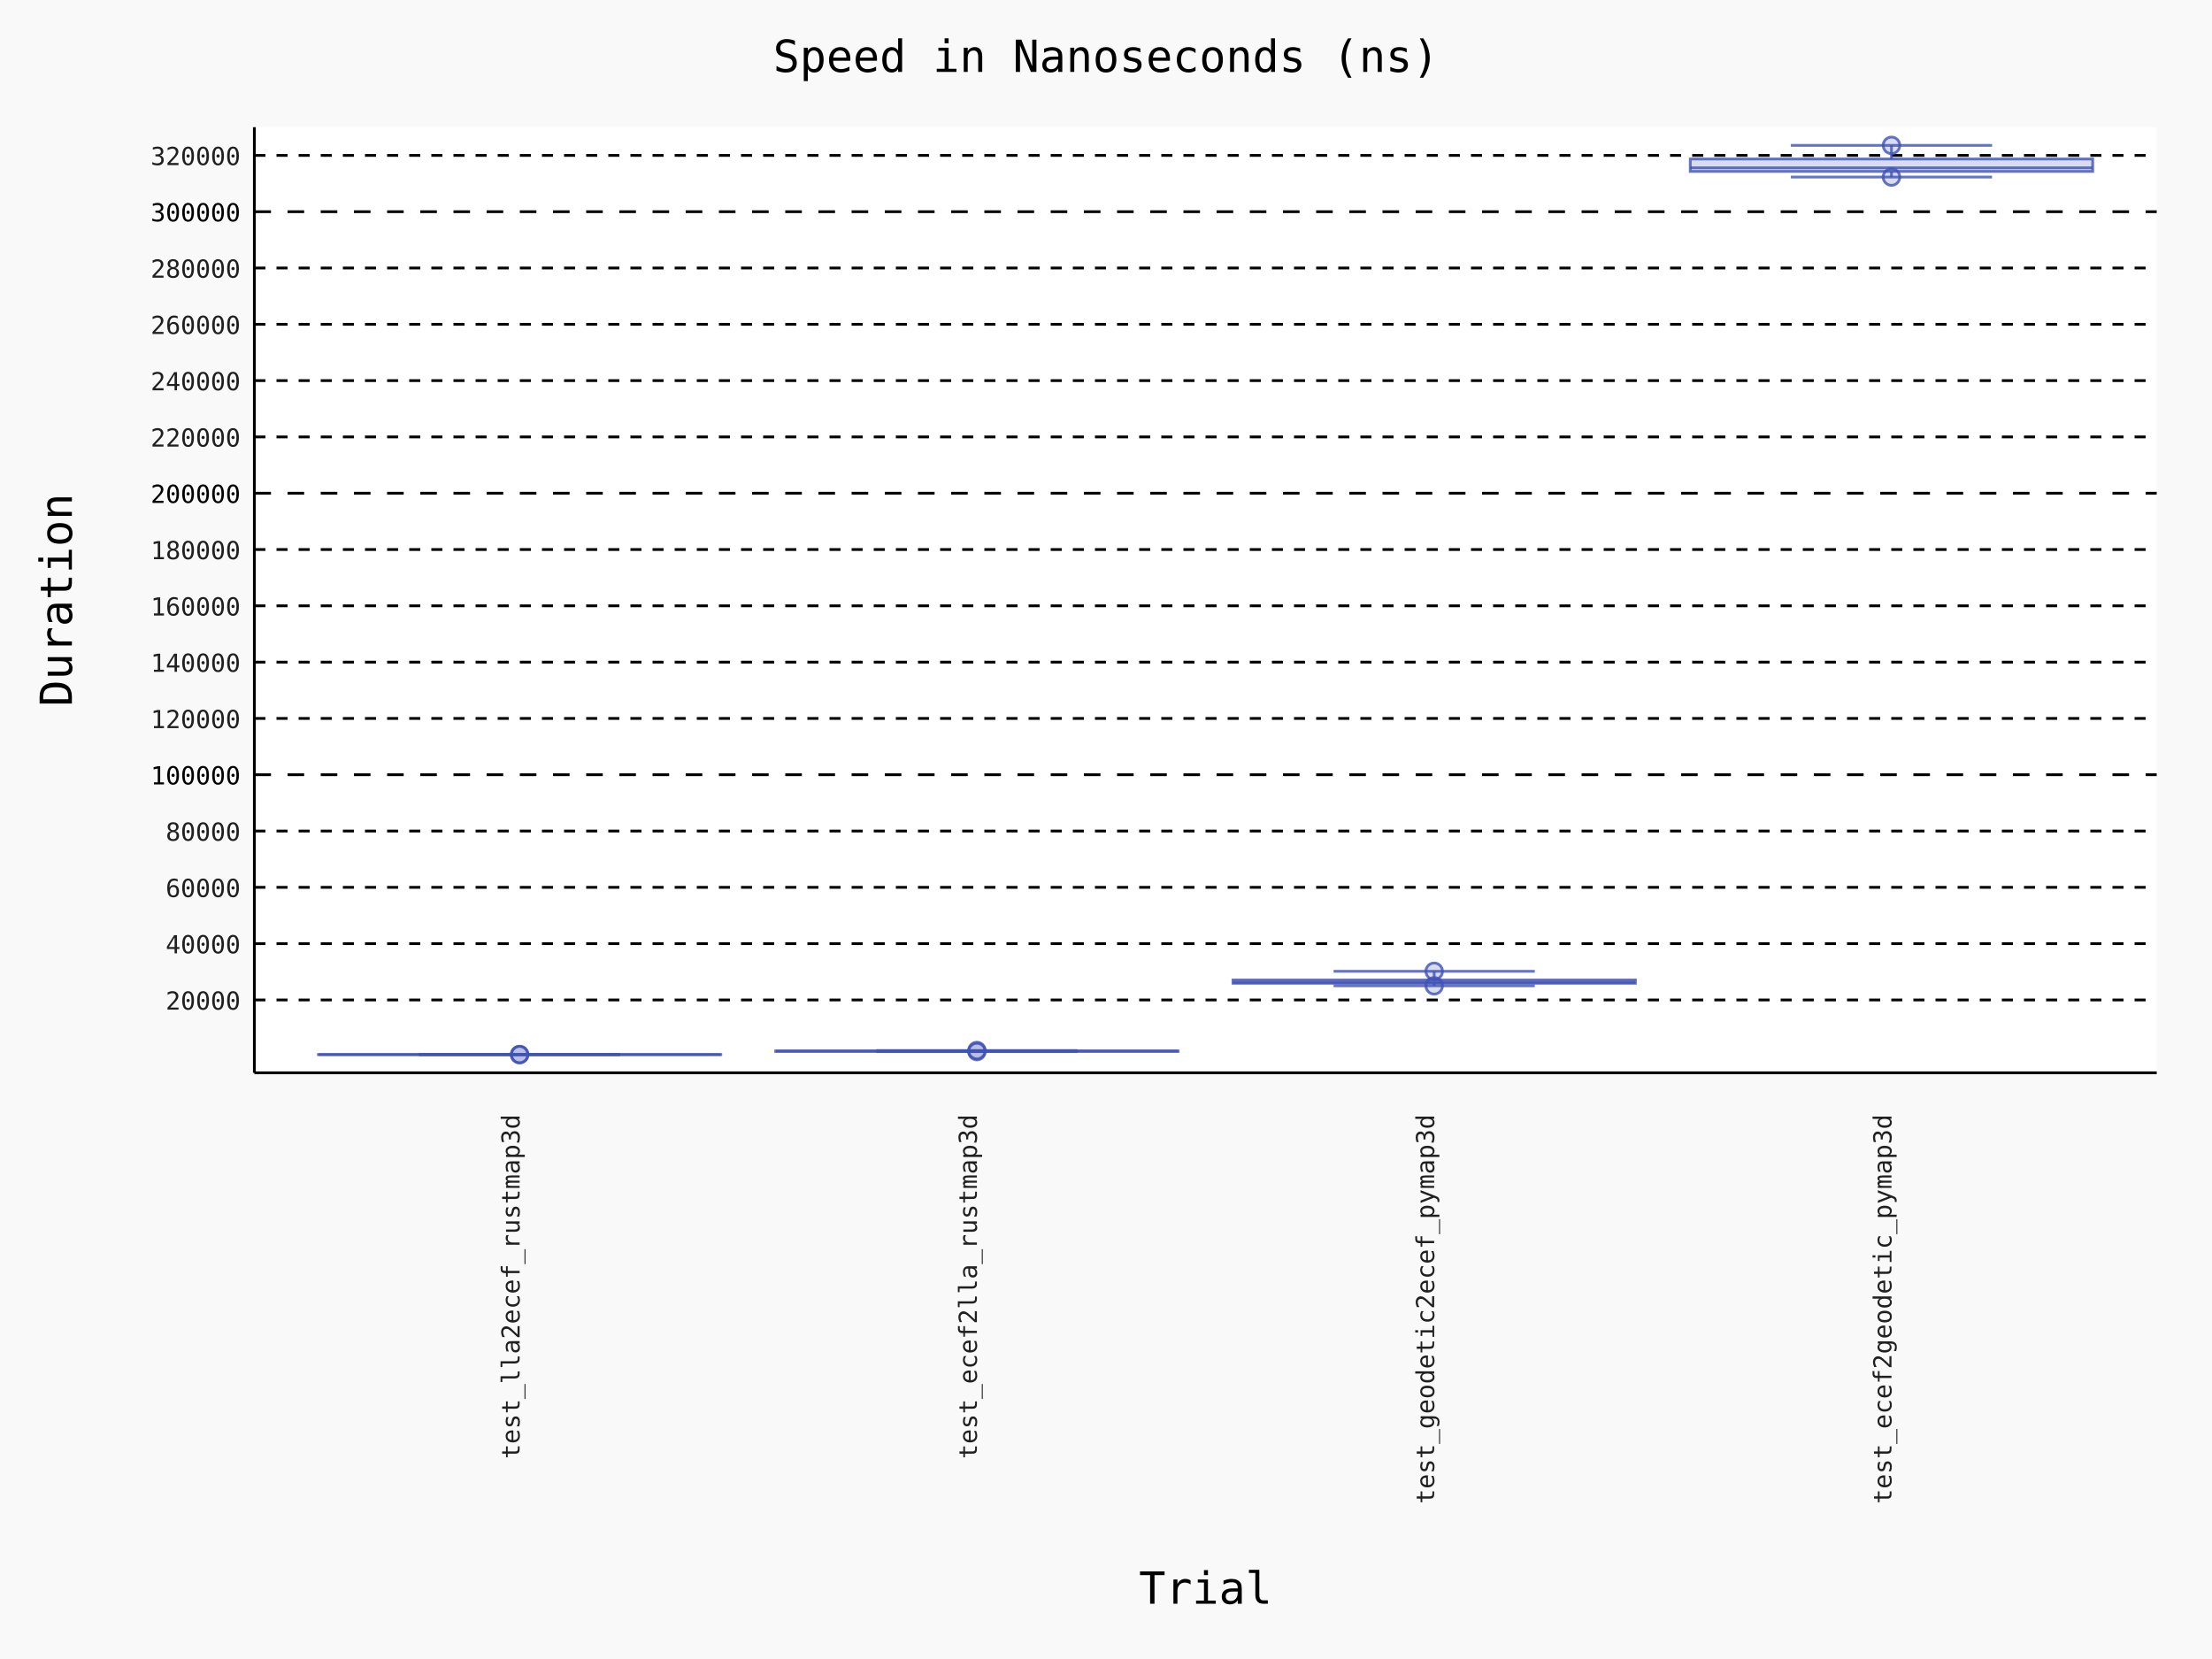
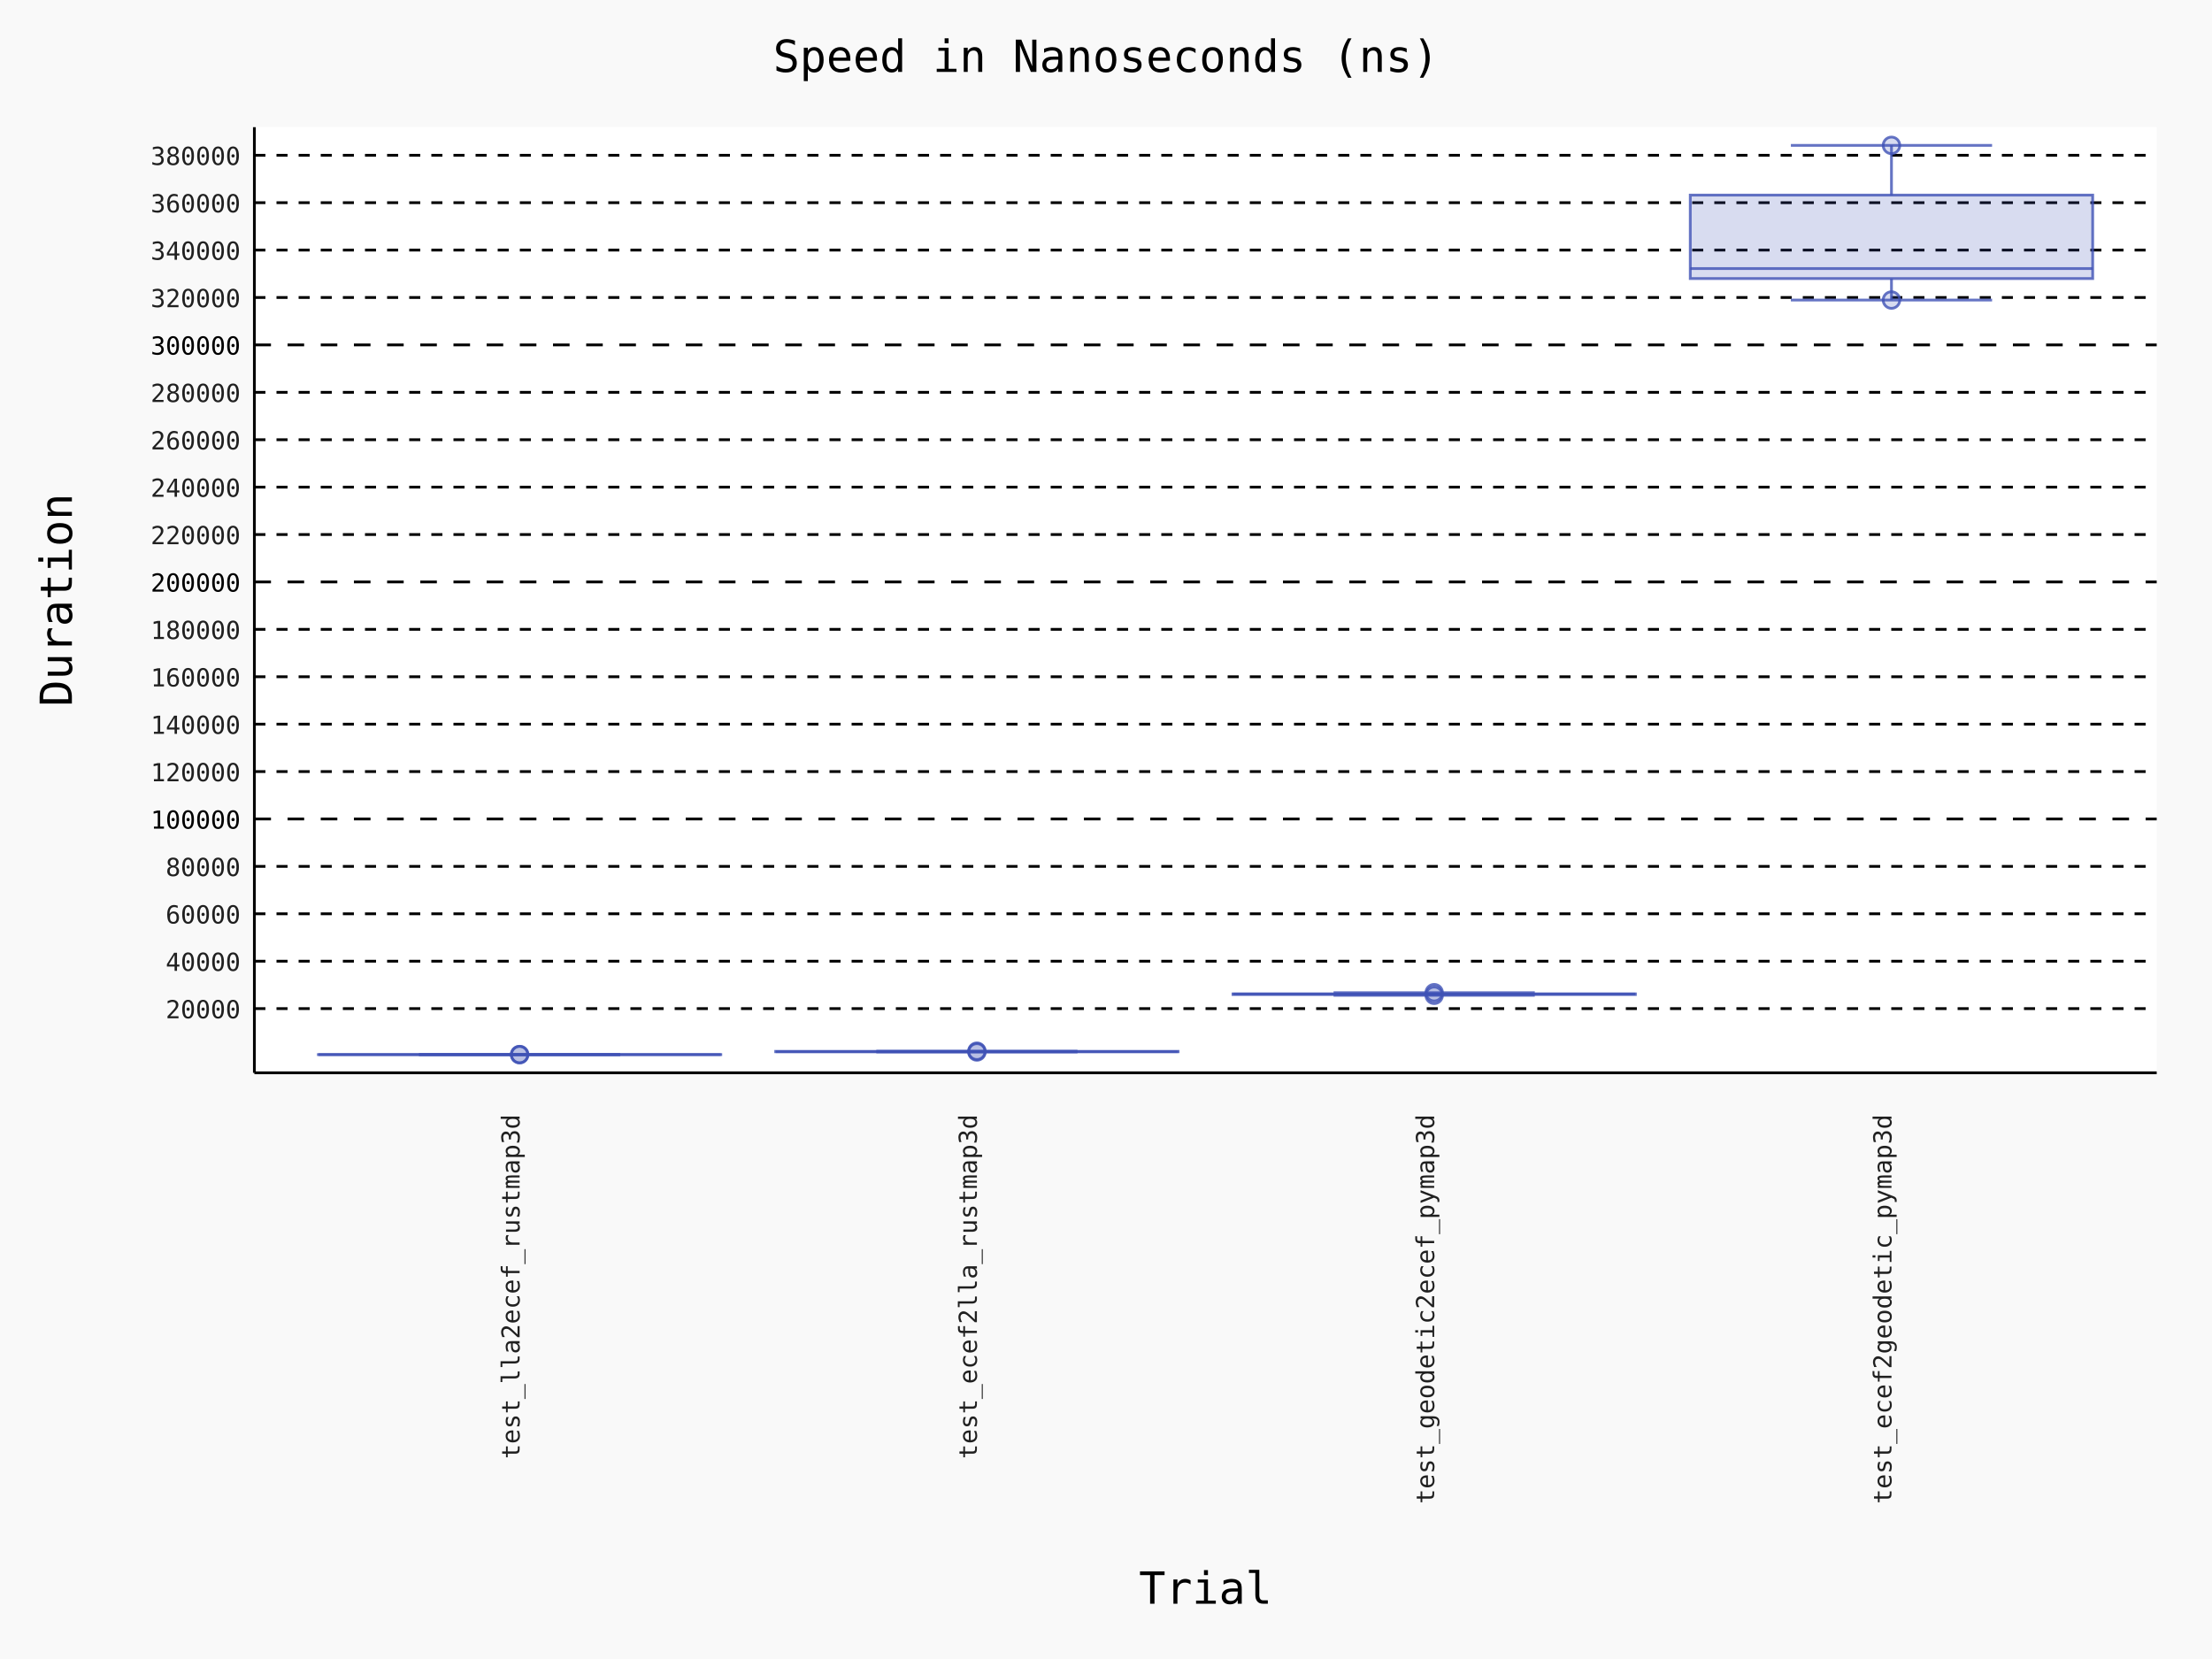
- <svg xmlns="http://www.w3.org/2000/svg" id="chart-21bcae48-7f54-46f8-b796-e61ee3a95c57" class="pygal-chart" viewBox="0 0 800 600">
+ <svg xmlns="http://www.w3.org/2000/svg" id="chart-c38083fb-b6b3-4df7-8049-f3c6ead193f7" class="pygal-chart" viewBox="0 0 800 600">
  <defs>
-     <style type="text/css">#chart-21bcae48-7f54-46f8-b796-e61ee3a95c57{-webkit-user-select:none;-webkit-font-smoothing:antialiased;font-family:Consolas,"Deja Vu Sans Mono","Bitstream Vera Sans Mono","Courier New",monospace}#chart-21bcae48-7f54-46f8-b796-e61ee3a95c57 .title{font-family:Consolas,"Deja Vu Sans Mono","Bitstream Vera Sans Mono","Courier New",monospace;font-size:16px}#chart-21bcae48-7f54-46f8-b796-e61ee3a95c57 .legends .legend text{font-family:Consolas,"Deja Vu Sans Mono","Bitstream Vera Sans Mono","Courier New",monospace;font-size:14px}#chart-21bcae48-7f54-46f8-b796-e61ee3a95c57 .axis text{font-family:Consolas,"Deja Vu Sans Mono","Bitstream Vera Sans Mono","Courier New",monospace;font-size:10px}#chart-21bcae48-7f54-46f8-b796-e61ee3a95c57 .axis text.major{font-family:Consolas,"Deja Vu Sans Mono","Bitstream Vera Sans Mono","Courier New",monospace;font-size:10px}#chart-21bcae48-7f54-46f8-b796-e61ee3a95c57 .text-overlay text.value{font-family:Consolas,"Deja Vu Sans Mono","Bitstream Vera Sans Mono","Courier New",monospace;font-size:16px}#chart-21bcae48-7f54-46f8-b796-e61ee3a95c57 .text-overlay text.label{font-family:Consolas,"Deja Vu Sans Mono","Bitstream Vera Sans Mono","Courier New",monospace;font-size:10px}#chart-21bcae48-7f54-46f8-b796-e61ee3a95c57 .tooltip{font-family:Consolas,"Deja Vu Sans Mono","Bitstream Vera Sans Mono","Courier New",monospace;font-size:14px}#chart-21bcae48-7f54-46f8-b796-e61ee3a95c57 text.no_data{font-family:Consolas,"Deja Vu Sans Mono","Bitstream Vera Sans Mono","Courier New",monospace;font-size:64px}
- #chart-21bcae48-7f54-46f8-b796-e61ee3a95c57{background-color:rgba(249,249,249,1)}#chart-21bcae48-7f54-46f8-b796-e61ee3a95c57 path,#chart-21bcae48-7f54-46f8-b796-e61ee3a95c57 line,#chart-21bcae48-7f54-46f8-b796-e61ee3a95c57 rect,#chart-21bcae48-7f54-46f8-b796-e61ee3a95c57 circle{-webkit-transition:150ms;-moz-transition:150ms;transition:150ms}#chart-21bcae48-7f54-46f8-b796-e61ee3a95c57 .graph &gt; .background{fill:rgba(249,249,249,1)}#chart-21bcae48-7f54-46f8-b796-e61ee3a95c57 .plot &gt; .background{fill:rgba(255,255,255,1)}#chart-21bcae48-7f54-46f8-b796-e61ee3a95c57 .graph{fill:rgba(0,0,0,.87)}#chart-21bcae48-7f54-46f8-b796-e61ee3a95c57 text.no_data{fill:rgba(0,0,0,1)}#chart-21bcae48-7f54-46f8-b796-e61ee3a95c57 .title{fill:rgba(0,0,0,1)}#chart-21bcae48-7f54-46f8-b796-e61ee3a95c57 .legends .legend text{fill:rgba(0,0,0,.87)}#chart-21bcae48-7f54-46f8-b796-e61ee3a95c57 .legends .legend:hover text{fill:rgba(0,0,0,1)}#chart-21bcae48-7f54-46f8-b796-e61ee3a95c57 .axis .line{stroke:rgba(0,0,0,1)}#chart-21bcae48-7f54-46f8-b796-e61ee3a95c57 .axis .guide.line{stroke:rgba(0,0,0,.54)}#chart-21bcae48-7f54-46f8-b796-e61ee3a95c57 .axis .major.line{stroke:rgba(0,0,0,.87)}#chart-21bcae48-7f54-46f8-b796-e61ee3a95c57 .axis text.major{fill:rgba(0,0,0,1)}#chart-21bcae48-7f54-46f8-b796-e61ee3a95c57 .axis.y .guides:hover .guide.line,#chart-21bcae48-7f54-46f8-b796-e61ee3a95c57 .line-graph .axis.x .guides:hover .guide.line,#chart-21bcae48-7f54-46f8-b796-e61ee3a95c57 .stackedline-graph .axis.x .guides:hover .guide.line,#chart-21bcae48-7f54-46f8-b796-e61ee3a95c57 .xy-graph .axis.x .guides:hover .guide.line{stroke:rgba(0,0,0,1)}#chart-21bcae48-7f54-46f8-b796-e61ee3a95c57 .axis .guides:hover text{fill:rgba(0,0,0,1)}#chart-21bcae48-7f54-46f8-b796-e61ee3a95c57 .reactive{fill-opacity:.7;stroke-opacity:.8;stroke-width:1}#chart-21bcae48-7f54-46f8-b796-e61ee3a95c57 .ci{stroke:rgba(0,0,0,.87)}#chart-21bcae48-7f54-46f8-b796-e61ee3a95c57 .reactive.active,#chart-21bcae48-7f54-46f8-b796-e61ee3a95c57 .active .reactive{fill-opacity:.8;stroke-opacity:.9;stroke-width:4}#chart-21bcae48-7f54-46f8-b796-e61ee3a95c57 .ci .reactive.active{stroke-width:1.5}#chart-21bcae48-7f54-46f8-b796-e61ee3a95c57 .series text{fill:rgba(0,0,0,1)}#chart-21bcae48-7f54-46f8-b796-e61ee3a95c57 .tooltip rect{fill:rgba(255,255,255,1);stroke:rgba(0,0,0,1);-webkit-transition:opacity 150ms;-moz-transition:opacity 150ms;transition:opacity 150ms}#chart-21bcae48-7f54-46f8-b796-e61ee3a95c57 .tooltip .label{fill:rgba(0,0,0,.87)}#chart-21bcae48-7f54-46f8-b796-e61ee3a95c57 .tooltip .label{fill:rgba(0,0,0,.87)}#chart-21bcae48-7f54-46f8-b796-e61ee3a95c57 .tooltip .legend{font-size:.8em;fill:rgba(0,0,0,.54)}#chart-21bcae48-7f54-46f8-b796-e61ee3a95c57 .tooltip .x_label{font-size:.6em;fill:rgba(0,0,0,1)}#chart-21bcae48-7f54-46f8-b796-e61ee3a95c57 .tooltip .xlink{font-size:.5em;text-decoration:underline}#chart-21bcae48-7f54-46f8-b796-e61ee3a95c57 .tooltip .value{font-size:1.5em}#chart-21bcae48-7f54-46f8-b796-e61ee3a95c57 .bound{font-size:.5em}#chart-21bcae48-7f54-46f8-b796-e61ee3a95c57 .max-value{font-size:.75em;fill:rgba(0,0,0,.54)}#chart-21bcae48-7f54-46f8-b796-e61ee3a95c57 .map-element{fill:rgba(255,255,255,1);stroke:rgba(0,0,0,.54) !important}#chart-21bcae48-7f54-46f8-b796-e61ee3a95c57 .map-element .reactive{fill-opacity:inherit;stroke-opacity:inherit}#chart-21bcae48-7f54-46f8-b796-e61ee3a95c57 .color-0,#chart-21bcae48-7f54-46f8-b796-e61ee3a95c57 .color-0 a:visited{stroke:#3F51B5;fill:#3F51B5}#chart-21bcae48-7f54-46f8-b796-e61ee3a95c57 .color-1,#chart-21bcae48-7f54-46f8-b796-e61ee3a95c57 .color-1 a:visited{stroke:#3F51B5;fill:#3F51B5}#chart-21bcae48-7f54-46f8-b796-e61ee3a95c57 .color-2,#chart-21bcae48-7f54-46f8-b796-e61ee3a95c57 .color-2 a:visited{stroke:#3F51B5;fill:#3F51B5}#chart-21bcae48-7f54-46f8-b796-e61ee3a95c57 .color-3,#chart-21bcae48-7f54-46f8-b796-e61ee3a95c57 .color-3 a:visited{stroke:#3F51B5;fill:#3F51B5}#chart-21bcae48-7f54-46f8-b796-e61ee3a95c57 .text-overlay .color-0 text{fill:black}#chart-21bcae48-7f54-46f8-b796-e61ee3a95c57 .text-overlay .color-1 text{fill:black}#chart-21bcae48-7f54-46f8-b796-e61ee3a95c57 .text-overlay .color-2 text{fill:black}#chart-21bcae48-7f54-46f8-b796-e61ee3a95c57 .text-overlay .color-3 text{fill:black}
- #chart-21bcae48-7f54-46f8-b796-e61ee3a95c57 text.no_data{text-anchor:middle}#chart-21bcae48-7f54-46f8-b796-e61ee3a95c57 .guide.line{fill:none}#chart-21bcae48-7f54-46f8-b796-e61ee3a95c57 .centered{text-anchor:middle}#chart-21bcae48-7f54-46f8-b796-e61ee3a95c57 .title{text-anchor:middle}#chart-21bcae48-7f54-46f8-b796-e61ee3a95c57 .legends .legend text{fill-opacity:1}#chart-21bcae48-7f54-46f8-b796-e61ee3a95c57 .axis.x text{text-anchor:middle}#chart-21bcae48-7f54-46f8-b796-e61ee3a95c57 .axis.x:not(.web) text[transform]{text-anchor:start}#chart-21bcae48-7f54-46f8-b796-e61ee3a95c57 .axis.x:not(.web) text[transform].backwards{text-anchor:end}#chart-21bcae48-7f54-46f8-b796-e61ee3a95c57 .axis.y text{text-anchor:end}#chart-21bcae48-7f54-46f8-b796-e61ee3a95c57 .axis.y text[transform].backwards{text-anchor:start}#chart-21bcae48-7f54-46f8-b796-e61ee3a95c57 .axis.y2 text{text-anchor:start}#chart-21bcae48-7f54-46f8-b796-e61ee3a95c57 .axis.y2 text[transform].backwards{text-anchor:end}#chart-21bcae48-7f54-46f8-b796-e61ee3a95c57 .axis .guide.line{stroke-dasharray:4,4;stroke:black}#chart-21bcae48-7f54-46f8-b796-e61ee3a95c57 .axis .major.guide.line{stroke-dasharray:6,6;stroke:black}#chart-21bcae48-7f54-46f8-b796-e61ee3a95c57 .horizontal .axis.y .guide.line,#chart-21bcae48-7f54-46f8-b796-e61ee3a95c57 .horizontal .axis.y2 .guide.line,#chart-21bcae48-7f54-46f8-b796-e61ee3a95c57 .vertical .axis.x .guide.line{opacity:0}#chart-21bcae48-7f54-46f8-b796-e61ee3a95c57 .horizontal .axis.always_show .guide.line,#chart-21bcae48-7f54-46f8-b796-e61ee3a95c57 .vertical .axis.always_show .guide.line{opacity:1 !important}#chart-21bcae48-7f54-46f8-b796-e61ee3a95c57 .axis.y .guides:hover .guide.line,#chart-21bcae48-7f54-46f8-b796-e61ee3a95c57 .axis.y2 .guides:hover .guide.line,#chart-21bcae48-7f54-46f8-b796-e61ee3a95c57 .axis.x .guides:hover .guide.line{opacity:1}#chart-21bcae48-7f54-46f8-b796-e61ee3a95c57 .axis .guides:hover text{opacity:1}#chart-21bcae48-7f54-46f8-b796-e61ee3a95c57 .nofill{fill:none}#chart-21bcae48-7f54-46f8-b796-e61ee3a95c57 .subtle-fill{fill-opacity:.2}#chart-21bcae48-7f54-46f8-b796-e61ee3a95c57 .dot{stroke-width:1px;fill-opacity:1;stroke-opacity:1}#chart-21bcae48-7f54-46f8-b796-e61ee3a95c57 .dot.active{stroke-width:5px}#chart-21bcae48-7f54-46f8-b796-e61ee3a95c57 .dot.negative{fill:transparent}#chart-21bcae48-7f54-46f8-b796-e61ee3a95c57 text,#chart-21bcae48-7f54-46f8-b796-e61ee3a95c57 tspan{stroke:none !important}#chart-21bcae48-7f54-46f8-b796-e61ee3a95c57 .series text.active{opacity:1}#chart-21bcae48-7f54-46f8-b796-e61ee3a95c57 .tooltip rect{fill-opacity:.95;stroke-width:.5}#chart-21bcae48-7f54-46f8-b796-e61ee3a95c57 .tooltip text{fill-opacity:1}#chart-21bcae48-7f54-46f8-b796-e61ee3a95c57 .showable{visibility:hidden}#chart-21bcae48-7f54-46f8-b796-e61ee3a95c57 .showable.shown{visibility:visible}#chart-21bcae48-7f54-46f8-b796-e61ee3a95c57 .gauge-background{fill:rgba(229,229,229,1);stroke:none}#chart-21bcae48-7f54-46f8-b796-e61ee3a95c57 .bg-lines{stroke:rgba(249,249,249,1);stroke-width:2px}
+     <style type="text/css">#chart-c38083fb-b6b3-4df7-8049-f3c6ead193f7{-webkit-user-select:none;-webkit-font-smoothing:antialiased;font-family:Consolas,"Deja Vu Sans Mono","Bitstream Vera Sans Mono","Courier New",monospace}#chart-c38083fb-b6b3-4df7-8049-f3c6ead193f7 .title{font-family:Consolas,"Deja Vu Sans Mono","Bitstream Vera Sans Mono","Courier New",monospace;font-size:16px}#chart-c38083fb-b6b3-4df7-8049-f3c6ead193f7 .legends .legend text{font-family:Consolas,"Deja Vu Sans Mono","Bitstream Vera Sans Mono","Courier New",monospace;font-size:14px}#chart-c38083fb-b6b3-4df7-8049-f3c6ead193f7 .axis text{font-family:Consolas,"Deja Vu Sans Mono","Bitstream Vera Sans Mono","Courier New",monospace;font-size:10px}#chart-c38083fb-b6b3-4df7-8049-f3c6ead193f7 .axis text.major{font-family:Consolas,"Deja Vu Sans Mono","Bitstream Vera Sans Mono","Courier New",monospace;font-size:10px}#chart-c38083fb-b6b3-4df7-8049-f3c6ead193f7 .text-overlay text.value{font-family:Consolas,"Deja Vu Sans Mono","Bitstream Vera Sans Mono","Courier New",monospace;font-size:16px}#chart-c38083fb-b6b3-4df7-8049-f3c6ead193f7 .text-overlay text.label{font-family:Consolas,"Deja Vu Sans Mono","Bitstream Vera Sans Mono","Courier New",monospace;font-size:10px}#chart-c38083fb-b6b3-4df7-8049-f3c6ead193f7 .tooltip{font-family:Consolas,"Deja Vu Sans Mono","Bitstream Vera Sans Mono","Courier New",monospace;font-size:14px}#chart-c38083fb-b6b3-4df7-8049-f3c6ead193f7 text.no_data{font-family:Consolas,"Deja Vu Sans Mono","Bitstream Vera Sans Mono","Courier New",monospace;font-size:64px}
+ #chart-c38083fb-b6b3-4df7-8049-f3c6ead193f7{background-color:rgba(249,249,249,1)}#chart-c38083fb-b6b3-4df7-8049-f3c6ead193f7 path,#chart-c38083fb-b6b3-4df7-8049-f3c6ead193f7 line,#chart-c38083fb-b6b3-4df7-8049-f3c6ead193f7 rect,#chart-c38083fb-b6b3-4df7-8049-f3c6ead193f7 circle{-webkit-transition:150ms;-moz-transition:150ms;transition:150ms}#chart-c38083fb-b6b3-4df7-8049-f3c6ead193f7 .graph &gt; .background{fill:rgba(249,249,249,1)}#chart-c38083fb-b6b3-4df7-8049-f3c6ead193f7 .plot &gt; .background{fill:rgba(255,255,255,1)}#chart-c38083fb-b6b3-4df7-8049-f3c6ead193f7 .graph{fill:rgba(0,0,0,.87)}#chart-c38083fb-b6b3-4df7-8049-f3c6ead193f7 text.no_data{fill:rgba(0,0,0,1)}#chart-c38083fb-b6b3-4df7-8049-f3c6ead193f7 .title{fill:rgba(0,0,0,1)}#chart-c38083fb-b6b3-4df7-8049-f3c6ead193f7 .legends .legend text{fill:rgba(0,0,0,.87)}#chart-c38083fb-b6b3-4df7-8049-f3c6ead193f7 .legends .legend:hover text{fill:rgba(0,0,0,1)}#chart-c38083fb-b6b3-4df7-8049-f3c6ead193f7 .axis .line{stroke:rgba(0,0,0,1)}#chart-c38083fb-b6b3-4df7-8049-f3c6ead193f7 .axis .guide.line{stroke:rgba(0,0,0,.54)}#chart-c38083fb-b6b3-4df7-8049-f3c6ead193f7 .axis .major.line{stroke:rgba(0,0,0,.87)}#chart-c38083fb-b6b3-4df7-8049-f3c6ead193f7 .axis text.major{fill:rgba(0,0,0,1)}#chart-c38083fb-b6b3-4df7-8049-f3c6ead193f7 .axis.y .guides:hover .guide.line,#chart-c38083fb-b6b3-4df7-8049-f3c6ead193f7 .line-graph .axis.x .guides:hover .guide.line,#chart-c38083fb-b6b3-4df7-8049-f3c6ead193f7 .stackedline-graph .axis.x .guides:hover .guide.line,#chart-c38083fb-b6b3-4df7-8049-f3c6ead193f7 .xy-graph .axis.x .guides:hover .guide.line{stroke:rgba(0,0,0,1)}#chart-c38083fb-b6b3-4df7-8049-f3c6ead193f7 .axis .guides:hover text{fill:rgba(0,0,0,1)}#chart-c38083fb-b6b3-4df7-8049-f3c6ead193f7 .reactive{fill-opacity:.7;stroke-opacity:.8;stroke-width:1}#chart-c38083fb-b6b3-4df7-8049-f3c6ead193f7 .ci{stroke:rgba(0,0,0,.87)}#chart-c38083fb-b6b3-4df7-8049-f3c6ead193f7 .reactive.active,#chart-c38083fb-b6b3-4df7-8049-f3c6ead193f7 .active .reactive{fill-opacity:.8;stroke-opacity:.9;stroke-width:4}#chart-c38083fb-b6b3-4df7-8049-f3c6ead193f7 .ci .reactive.active{stroke-width:1.5}#chart-c38083fb-b6b3-4df7-8049-f3c6ead193f7 .series text{fill:rgba(0,0,0,1)}#chart-c38083fb-b6b3-4df7-8049-f3c6ead193f7 .tooltip rect{fill:rgba(255,255,255,1);stroke:rgba(0,0,0,1);-webkit-transition:opacity 150ms;-moz-transition:opacity 150ms;transition:opacity 150ms}#chart-c38083fb-b6b3-4df7-8049-f3c6ead193f7 .tooltip .label{fill:rgba(0,0,0,.87)}#chart-c38083fb-b6b3-4df7-8049-f3c6ead193f7 .tooltip .label{fill:rgba(0,0,0,.87)}#chart-c38083fb-b6b3-4df7-8049-f3c6ead193f7 .tooltip .legend{font-size:.8em;fill:rgba(0,0,0,.54)}#chart-c38083fb-b6b3-4df7-8049-f3c6ead193f7 .tooltip .x_label{font-size:.6em;fill:rgba(0,0,0,1)}#chart-c38083fb-b6b3-4df7-8049-f3c6ead193f7 .tooltip .xlink{font-size:.5em;text-decoration:underline}#chart-c38083fb-b6b3-4df7-8049-f3c6ead193f7 .tooltip .value{font-size:1.5em}#chart-c38083fb-b6b3-4df7-8049-f3c6ead193f7 .bound{font-size:.5em}#chart-c38083fb-b6b3-4df7-8049-f3c6ead193f7 .max-value{font-size:.75em;fill:rgba(0,0,0,.54)}#chart-c38083fb-b6b3-4df7-8049-f3c6ead193f7 .map-element{fill:rgba(255,255,255,1);stroke:rgba(0,0,0,.54) !important}#chart-c38083fb-b6b3-4df7-8049-f3c6ead193f7 .map-element .reactive{fill-opacity:inherit;stroke-opacity:inherit}#chart-c38083fb-b6b3-4df7-8049-f3c6ead193f7 .color-0,#chart-c38083fb-b6b3-4df7-8049-f3c6ead193f7 .color-0 a:visited{stroke:#3F51B5;fill:#3F51B5}#chart-c38083fb-b6b3-4df7-8049-f3c6ead193f7 .color-1,#chart-c38083fb-b6b3-4df7-8049-f3c6ead193f7 .color-1 a:visited{stroke:#3F51B5;fill:#3F51B5}#chart-c38083fb-b6b3-4df7-8049-f3c6ead193f7 .color-2,#chart-c38083fb-b6b3-4df7-8049-f3c6ead193f7 .color-2 a:visited{stroke:#3F51B5;fill:#3F51B5}#chart-c38083fb-b6b3-4df7-8049-f3c6ead193f7 .color-3,#chart-c38083fb-b6b3-4df7-8049-f3c6ead193f7 .color-3 a:visited{stroke:#3F51B5;fill:#3F51B5}#chart-c38083fb-b6b3-4df7-8049-f3c6ead193f7 .text-overlay .color-0 text{fill:black}#chart-c38083fb-b6b3-4df7-8049-f3c6ead193f7 .text-overlay .color-1 text{fill:black}#chart-c38083fb-b6b3-4df7-8049-f3c6ead193f7 .text-overlay .color-2 text{fill:black}#chart-c38083fb-b6b3-4df7-8049-f3c6ead193f7 .text-overlay .color-3 text{fill:black}
+ #chart-c38083fb-b6b3-4df7-8049-f3c6ead193f7 text.no_data{text-anchor:middle}#chart-c38083fb-b6b3-4df7-8049-f3c6ead193f7 .guide.line{fill:none}#chart-c38083fb-b6b3-4df7-8049-f3c6ead193f7 .centered{text-anchor:middle}#chart-c38083fb-b6b3-4df7-8049-f3c6ead193f7 .title{text-anchor:middle}#chart-c38083fb-b6b3-4df7-8049-f3c6ead193f7 .legends .legend text{fill-opacity:1}#chart-c38083fb-b6b3-4df7-8049-f3c6ead193f7 .axis.x text{text-anchor:middle}#chart-c38083fb-b6b3-4df7-8049-f3c6ead193f7 .axis.x:not(.web) text[transform]{text-anchor:start}#chart-c38083fb-b6b3-4df7-8049-f3c6ead193f7 .axis.x:not(.web) text[transform].backwards{text-anchor:end}#chart-c38083fb-b6b3-4df7-8049-f3c6ead193f7 .axis.y text{text-anchor:end}#chart-c38083fb-b6b3-4df7-8049-f3c6ead193f7 .axis.y text[transform].backwards{text-anchor:start}#chart-c38083fb-b6b3-4df7-8049-f3c6ead193f7 .axis.y2 text{text-anchor:start}#chart-c38083fb-b6b3-4df7-8049-f3c6ead193f7 .axis.y2 text[transform].backwards{text-anchor:end}#chart-c38083fb-b6b3-4df7-8049-f3c6ead193f7 .axis .guide.line{stroke-dasharray:4,4;stroke:black}#chart-c38083fb-b6b3-4df7-8049-f3c6ead193f7 .axis .major.guide.line{stroke-dasharray:6,6;stroke:black}#chart-c38083fb-b6b3-4df7-8049-f3c6ead193f7 .horizontal .axis.y .guide.line,#chart-c38083fb-b6b3-4df7-8049-f3c6ead193f7 .horizontal .axis.y2 .guide.line,#chart-c38083fb-b6b3-4df7-8049-f3c6ead193f7 .vertical .axis.x .guide.line{opacity:0}#chart-c38083fb-b6b3-4df7-8049-f3c6ead193f7 .horizontal .axis.always_show .guide.line,#chart-c38083fb-b6b3-4df7-8049-f3c6ead193f7 .vertical .axis.always_show .guide.line{opacity:1 !important}#chart-c38083fb-b6b3-4df7-8049-f3c6ead193f7 .axis.y .guides:hover .guide.line,#chart-c38083fb-b6b3-4df7-8049-f3c6ead193f7 .axis.y2 .guides:hover .guide.line,#chart-c38083fb-b6b3-4df7-8049-f3c6ead193f7 .axis.x .guides:hover .guide.line{opacity:1}#chart-c38083fb-b6b3-4df7-8049-f3c6ead193f7 .axis .guides:hover text{opacity:1}#chart-c38083fb-b6b3-4df7-8049-f3c6ead193f7 .nofill{fill:none}#chart-c38083fb-b6b3-4df7-8049-f3c6ead193f7 .subtle-fill{fill-opacity:.2}#chart-c38083fb-b6b3-4df7-8049-f3c6ead193f7 .dot{stroke-width:1px;fill-opacity:1;stroke-opacity:1}#chart-c38083fb-b6b3-4df7-8049-f3c6ead193f7 .dot.active{stroke-width:5px}#chart-c38083fb-b6b3-4df7-8049-f3c6ead193f7 .dot.negative{fill:transparent}#chart-c38083fb-b6b3-4df7-8049-f3c6ead193f7 text,#chart-c38083fb-b6b3-4df7-8049-f3c6ead193f7 tspan{stroke:none !important}#chart-c38083fb-b6b3-4df7-8049-f3c6ead193f7 .series text.active{opacity:1}#chart-c38083fb-b6b3-4df7-8049-f3c6ead193f7 .tooltip rect{fill-opacity:.95;stroke-width:.5}#chart-c38083fb-b6b3-4df7-8049-f3c6ead193f7 .tooltip text{fill-opacity:1}#chart-c38083fb-b6b3-4df7-8049-f3c6ead193f7 .showable{visibility:hidden}#chart-c38083fb-b6b3-4df7-8049-f3c6ead193f7 .showable.shown{visibility:visible}#chart-c38083fb-b6b3-4df7-8049-f3c6ead193f7 .gauge-background{fill:rgba(229,229,229,1);stroke:none}#chart-c38083fb-b6b3-4df7-8049-f3c6ead193f7 .bg-lines{stroke:rgba(249,249,249,1);stroke-width:2px}
.tooltip .value{font-size:1em !important}.axis text{font-size:9px !important}</style>
  </defs>
  <g class="graph custombox-graph vertical">
    <rect x="0" y="0" width="800" height="600" class="background" />
    <g transform="translate(92, 46)" class="plot">
      <rect x="0" y="0" width="688.0" height="342.0" class="background" />
      <g class="axis y always_show">
        <path d="M0 342 h688" class="line" />
        <g class="guides">
-           <path d="M0 315.644 h688" class="guide line" />
-           <text x="-5" y="319.144" class="">20000</text>
+           <path d="M0 318.776 h688" class="guide line" />
+           <text x="-5" y="322.276" class="">20000</text>
        </g>
        <g class="guides">
-           <path d="M0 295.281 h688" class="guide line" />
-           <text x="-5" y="298.781" class="">40000</text>
+           <path d="M0 301.63 h688" class="guide line" />
+           <text x="-5" y="305.13" class="">40000</text>
        </g>
        <g class="guides">
-           <path d="M0 274.918 h688" class="guide line" />
-           <text x="-5" y="278.418" class="">60000</text>
+           <path d="M0 284.485 h688" class="guide line" />
+           <text x="-5" y="287.985" class="">60000</text>
        </g>
        <g class="guides">
-           <path d="M0 254.555 h688" class="guide line" />
-           <text x="-5" y="258.055" class="">80000</text>
+           <path d="M0 267.339 h688" class="guide line" />
+           <text x="-5" y="270.839" class="">80000</text>
        </g>
        <g class="guides">
-           <path d="M0 234.192 h688" class="major guide line" />
-           <text x="-5" y="237.692" class="major">100000</text>
+           <path d="M0 250.194 h688" class="major guide line" />
+           <text x="-5" y="253.694" class="major">100000</text>
        </g>
        <g class="guides">
-           <path d="M0 213.83 h688" class="guide line" />
-           <text x="-5" y="217.33" class="">120000</text>
+           <path d="M0 233.048 h688" class="guide line" />
+           <text x="-5" y="236.548" class="">120000</text>
        </g>
        <g class="guides">
-           <path d="M0 193.467 h688" class="guide line" />
-           <text x="-5" y="196.967" class="">140000</text>
+           <path d="M0 215.903 h688" class="guide line" />
+           <text x="-5" y="219.403" class="">140000</text>
        </g>
        <g class="guides">
-           <path d="M0 173.104 h688" class="guide line" />
-           <text x="-5" y="176.604" class="">160000</text>
+           <path d="M0 198.758 h688" class="guide line" />
+           <text x="-5" y="202.258" class="">160000</text>
        </g>
        <g class="guides">
-           <path d="M0 152.741 h688" class="guide line" />
-           <text x="-5" y="156.241" class="">180000</text>
+           <path d="M0 181.612 h688" class="guide line" />
+           <text x="-5" y="185.112" class="">180000</text>
        </g>
        <g class="guides">
-           <path d="M0 132.378 h688" class="major guide line" />
-           <text x="-5" y="135.878" class="major">200000</text>
+           <path d="M0 164.467 h688" class="major guide line" />
+           <text x="-5" y="167.967" class="major">200000</text>
        </g>
        <g class="guides">
-           <path d="M0 112.016 h688" class="guide line" />
-           <text x="-5" y="115.516" class="">220000</text>
+           <path d="M0 147.321 h688" class="guide line" />
+           <text x="-5" y="150.821" class="">220000</text>
        </g>
        <g class="guides">
-           <path d="M0 91.653 h688" class="guide line" />
-           <text x="-5" y="95.153" class="">240000</text>
+           <path d="M0 130.176 h688" class="guide line" />
+           <text x="-5" y="133.676" class="">240000</text>
        </g>
        <g class="guides">
-           <path d="M0 71.29 h688" class="guide line" />
-           <text x="-5" y="74.79" class="">260000</text>
+           <path d="M0 113.03 h688" class="guide line" />
+           <text x="-5" y="116.53" class="">260000</text>
        </g>
        <g class="guides">
-           <path d="M0 50.927 h688" class="guide line" />
-           <text x="-5" y="54.427" class="">280000</text>
+           <path d="M0 95.885 h688" class="guide line" />
+           <text x="-5" y="99.385" class="">280000</text>
        </g>
        <g class="guides">
-           <path d="M0 30.564 h688" class="major guide line" />
-           <text x="-5" y="34.064" class="major">300000</text>
+           <path d="M0 78.74 h688" class="major guide line" />
+           <text x="-5" y="82.24" class="major">300000</text>
        </g>
        <g class="guides">
-           <path d="M0 10.202 h688" class="guide line" />
-           <text x="-5" y="13.702" class="">320000</text>
+           <path d="M0 61.594 h688" class="guide line" />
+           <text x="-5" y="65.094" class="">320000</text>
+         </g>
+         <g class="guides">
+           <path d="M0 44.449 h688" class="guide line" />
+           <text x="-5" y="47.949" class="">340000</text>
+         </g>
+         <g class="guides">
+           <path d="M0 27.303 h688" class="guide line" />
+           <text x="-5" y="30.803" class="">360000</text>
+         </g>
+         <g class="guides">
+           <path d="M0 10.158 h688" class="guide line" />
+           <text x="-5" y="13.658" class="">380000</text>
        </g>
      </g>
      <g class="axis x">
        <path d="M0 0 v342" class="line" />
        <g class="guides">
          <path d="M95.923 0 v342" class="guide line" />
          <text x="95.923" y="357.0" class="backwards" transform="rotate(270 95.92308 357)">test_lla2ecef_rustmap3d</text>
        </g>
        <g class="guides">
          <path d="M261.308 0 v342" class="guide line" />
          <text x="261.308" y="357.0" class="backwards" transform="rotate(270 261.3077 357)">test_ecef2lla_rustmap3d</text>
        </g>
        <g class="guides">
          <path d="M426.692 0 v342" class="guide line" />
          <text x="426.692" y="357.0" class="backwards" transform="rotate(270 426.6923 357)">test_geodetic2ecef_pymap3d</text>
        </g>
        <g class="guides">
          <path d="M592.077 0 v342" class="guide line" />
          <text x="592.077" y="357.0" class="backwards" transform="rotate(270 592.0769 357)">test_ecef2geodetic_pymap3d</text>
        </g>
      </g>
      <g class="series serie-0 color-0">
        <g class="boxes">
          <g class="box">
-             <path stroke-width="3" d="M59.538 335.423 L132.308 335.423" class="reactive tooltip-trigger" />
-             <path stroke-width="3" d="M23.154 335.395 L168.692 335.395" class="reactive tooltip-trigger" />
-             <path stroke-width="3" d="M59.538 335.379 L132.308 335.379" class="reactive tooltip-trigger" />
-             <path stroke-width="2" d="M95.923 335.423 L95.923 335.41" class="reactive tooltip-trigger" />
-             <path stroke-width="2" d="M95.923 335.379 L95.923 335.388" class="reactive tooltip-trigger" />
-             <rect x="23.154" y="335.388" height="0.022" width="145.538" class="subtle-fill reactive tooltip-trigger" />
+             <path stroke-width="3" d="M59.538 335.416 L132.308 335.416" class="reactive tooltip-trigger" />
+             <path stroke-width="3" d="M23.154 335.404 L168.692 335.404" class="reactive tooltip-trigger" />
+             <path stroke-width="3" d="M59.538 335.398 L132.308 335.398" class="reactive tooltip-trigger" />
+             <path stroke-width="2" d="M95.923 335.416 L95.923 335.409" class="reactive tooltip-trigger" />
+             <path stroke-width="2" d="M95.923 335.398 L95.923 335.4" class="reactive tooltip-trigger" />
+             <rect x="23.154" y="335.4" height="0.009" width="145.538" class="subtle-fill reactive tooltip-trigger" />
            <circle cx="95.923" cy="335.423" r="3" class="subtle-fill reactive tooltip-trigger" />
-             <circle cx="95.923" cy="335.379" r="3" class="subtle-fill reactive tooltip-trigger" />
+             <circle cx="95.923" cy="335.398" r="3" class="subtle-fill reactive tooltip-trigger" />
          </g>
        </g>
      </g>
      <g class="series serie-1 color-1">
        <g class="boxes">
          <g class="box">
-             <path stroke-width="3" d="M224.923 334.321 L297.692 334.321" class="reactive tooltip-trigger" />
-             <path stroke-width="3" d="M188.538 334.125 L334.077 334.125" class="reactive tooltip-trigger" />
-             <path stroke-width="3" d="M224.923 333.936 L297.692 333.936" class="reactive tooltip-trigger" />
-             <path stroke-width="2" d="M261.308 334.321 L261.308 334.257" class="reactive tooltip-trigger" />
-             <path stroke-width="2" d="M261.308 333.936 L261.308 334.106" class="reactive tooltip-trigger" />
-             <rect x="188.538" y="334.106" height="0.151" width="145.538" class="subtle-fill reactive tooltip-trigger" />
-             <circle cx="261.308" cy="334.321" r="3" class="subtle-fill reactive tooltip-trigger" />
-             <circle cx="261.308" cy="333.936" r="3" class="subtle-fill reactive tooltip-trigger" />
+             <path stroke-width="3" d="M224.923 334.46 L297.692 334.46" class="reactive tooltip-trigger" />
+             <path stroke-width="3" d="M188.538 334.355 L334.077 334.355" class="reactive tooltip-trigger" />
+             <path stroke-width="3" d="M224.923 334.176 L297.692 334.176" class="reactive tooltip-trigger" />
+             <path stroke-width="2" d="M261.308 334.46 L261.308 334.371" class="reactive tooltip-trigger" />
+             <path stroke-width="2" d="M261.308 334.176 L261.308 334.242" class="reactive tooltip-trigger" />
+             <rect x="188.538" y="334.242" height="0.129" width="145.538" class="subtle-fill reactive tooltip-trigger" />
+             <circle cx="261.308" cy="334.46" r="3" class="subtle-fill reactive tooltip-trigger" />
+             <circle cx="261.308" cy="334.176" r="3" class="subtle-fill reactive tooltip-trigger" />
          </g>
        </g>
      </g>
      <g class="series serie-2 color-2">
        <g class="boxes">
          <g class="box">
-             <path stroke-width="3" d="M390.308 310.53 L463.077 310.53" class="reactive tooltip-trigger" />
-             <path stroke-width="3" d="M353.923 309.272 L499.462 309.272" class="reactive tooltip-trigger" />
-             <path stroke-width="3" d="M390.308 305.284 L463.077 305.284" class="reactive tooltip-trigger" />
-             <path stroke-width="2" d="M426.692 310.53 L426.692 309.606" class="reactive tooltip-trigger" />
-             <path stroke-width="2" d="M426.692 305.284 L426.692 308.425" class="reactive tooltip-trigger" />
-             <rect x="353.923" y="308.425" height="1.181" width="145.538" class="subtle-fill reactive tooltip-trigger" />
-             <circle cx="426.692" cy="310.53" r="3" class="subtle-fill reactive tooltip-trigger" />
-             <circle cx="426.692" cy="305.284" r="3" class="subtle-fill reactive tooltip-trigger" />
+             <path stroke-width="3" d="M390.308 313.967 L463.077 313.967" class="reactive tooltip-trigger" />
+             <path stroke-width="3" d="M353.923 313.504 L499.462 313.504" class="reactive tooltip-trigger" />
+             <path stroke-width="3" d="M390.308 313.015 L463.077 313.015" class="reactive tooltip-trigger" />
+             <path stroke-width="2" d="M426.692 313.967 L426.692 313.678" class="reactive tooltip-trigger" />
+             <path stroke-width="2" d="M426.692 313.015 L426.692 313.453" class="reactive tooltip-trigger" />
+             <rect x="353.923" y="313.453" height="0.225" width="145.538" class="subtle-fill reactive tooltip-trigger" />
+             <circle cx="426.692" cy="313.967" r="3" class="subtle-fill reactive tooltip-trigger" />
+             <circle cx="426.692" cy="313.015" r="3" class="subtle-fill reactive tooltip-trigger" />
          </g>
        </g>
      </g>
      <g class="series serie-3 color-3">
        <g class="boxes">
          <g class="box">
-             <path stroke-width="3" d="M555.692 18.033 L628.462 18.033" class="reactive tooltip-trigger" />
-             <path stroke-width="3" d="M519.308 14.695 L664.846 14.695" class="reactive tooltip-trigger" />
+             <path stroke-width="3" d="M555.692 62.517 L628.462 62.517" class="reactive tooltip-trigger" />
+             <path stroke-width="3" d="M519.308 51.126 L664.846 51.126" class="reactive tooltip-trigger" />
            <path stroke-width="3" d="M555.692 6.577 L628.462 6.577" class="reactive tooltip-trigger" />
-             <path stroke-width="2" d="M592.077 18.033 L592.077 15.999" class="reactive tooltip-trigger" />
-             <path stroke-width="2" d="M592.077 6.577 L592.077 11.498" class="reactive tooltip-trigger" />
-             <rect x="519.308" y="11.498" height="4.5" width="145.538" class="subtle-fill reactive tooltip-trigger" />
-             <circle cx="592.077" cy="18.033" r="3" class="subtle-fill reactive tooltip-trigger" />
+             <path stroke-width="2" d="M592.077 62.517 L592.077 54.74" class="reactive tooltip-trigger" />
+             <path stroke-width="2" d="M592.077 6.577 L592.077 24.56" class="reactive tooltip-trigger" />
+             <rect x="519.308" y="24.56" height="30.18" width="145.538" class="subtle-fill reactive tooltip-trigger" />
+             <circle cx="592.077" cy="62.517" r="3" class="subtle-fill reactive tooltip-trigger" />
            <circle cx="592.077" cy="6.577" r="3" class="subtle-fill reactive tooltip-trigger" />
          </g>
        </g>
      </g>
    </g>
    <g class="titles">
      <text x="400.0" y="26" class="title plot_title">Speed in Nanoseconds (ns)</text>
      <text x="436.0" y="580.0" class="title">Trial</text>
      <text x="0" y="243.0" class="title" transform="rotate(-90 0 217)">Duration</text>
    </g>
    <g transform="translate(92, 46)" class="plot overlay">
      <g class="series serie-0 color-0" />
      <g class="series serie-1 color-1" />
      <g class="series serie-2 color-2" />
      <g class="series serie-3 color-3" />
    </g>
    <g transform="translate(92, 46)" class="plot text-overlay">
      <g class="series serie-0 color-0" />
      <g class="series serie-1 color-1" />
      <g class="series serie-2 color-2" />
      <g class="series serie-3 color-3" />
    </g>
    <g transform="translate(92, 46)" class="plot tooltip-overlay">
      <g transform="translate(0 0)" style="opacity: 0" class="tooltip">
        <rect rx="0" ry="0" width="0" height="0" class="tooltip-box" />
        <g class="text" />
      </g>
    </g>
  </g>
</svg>
